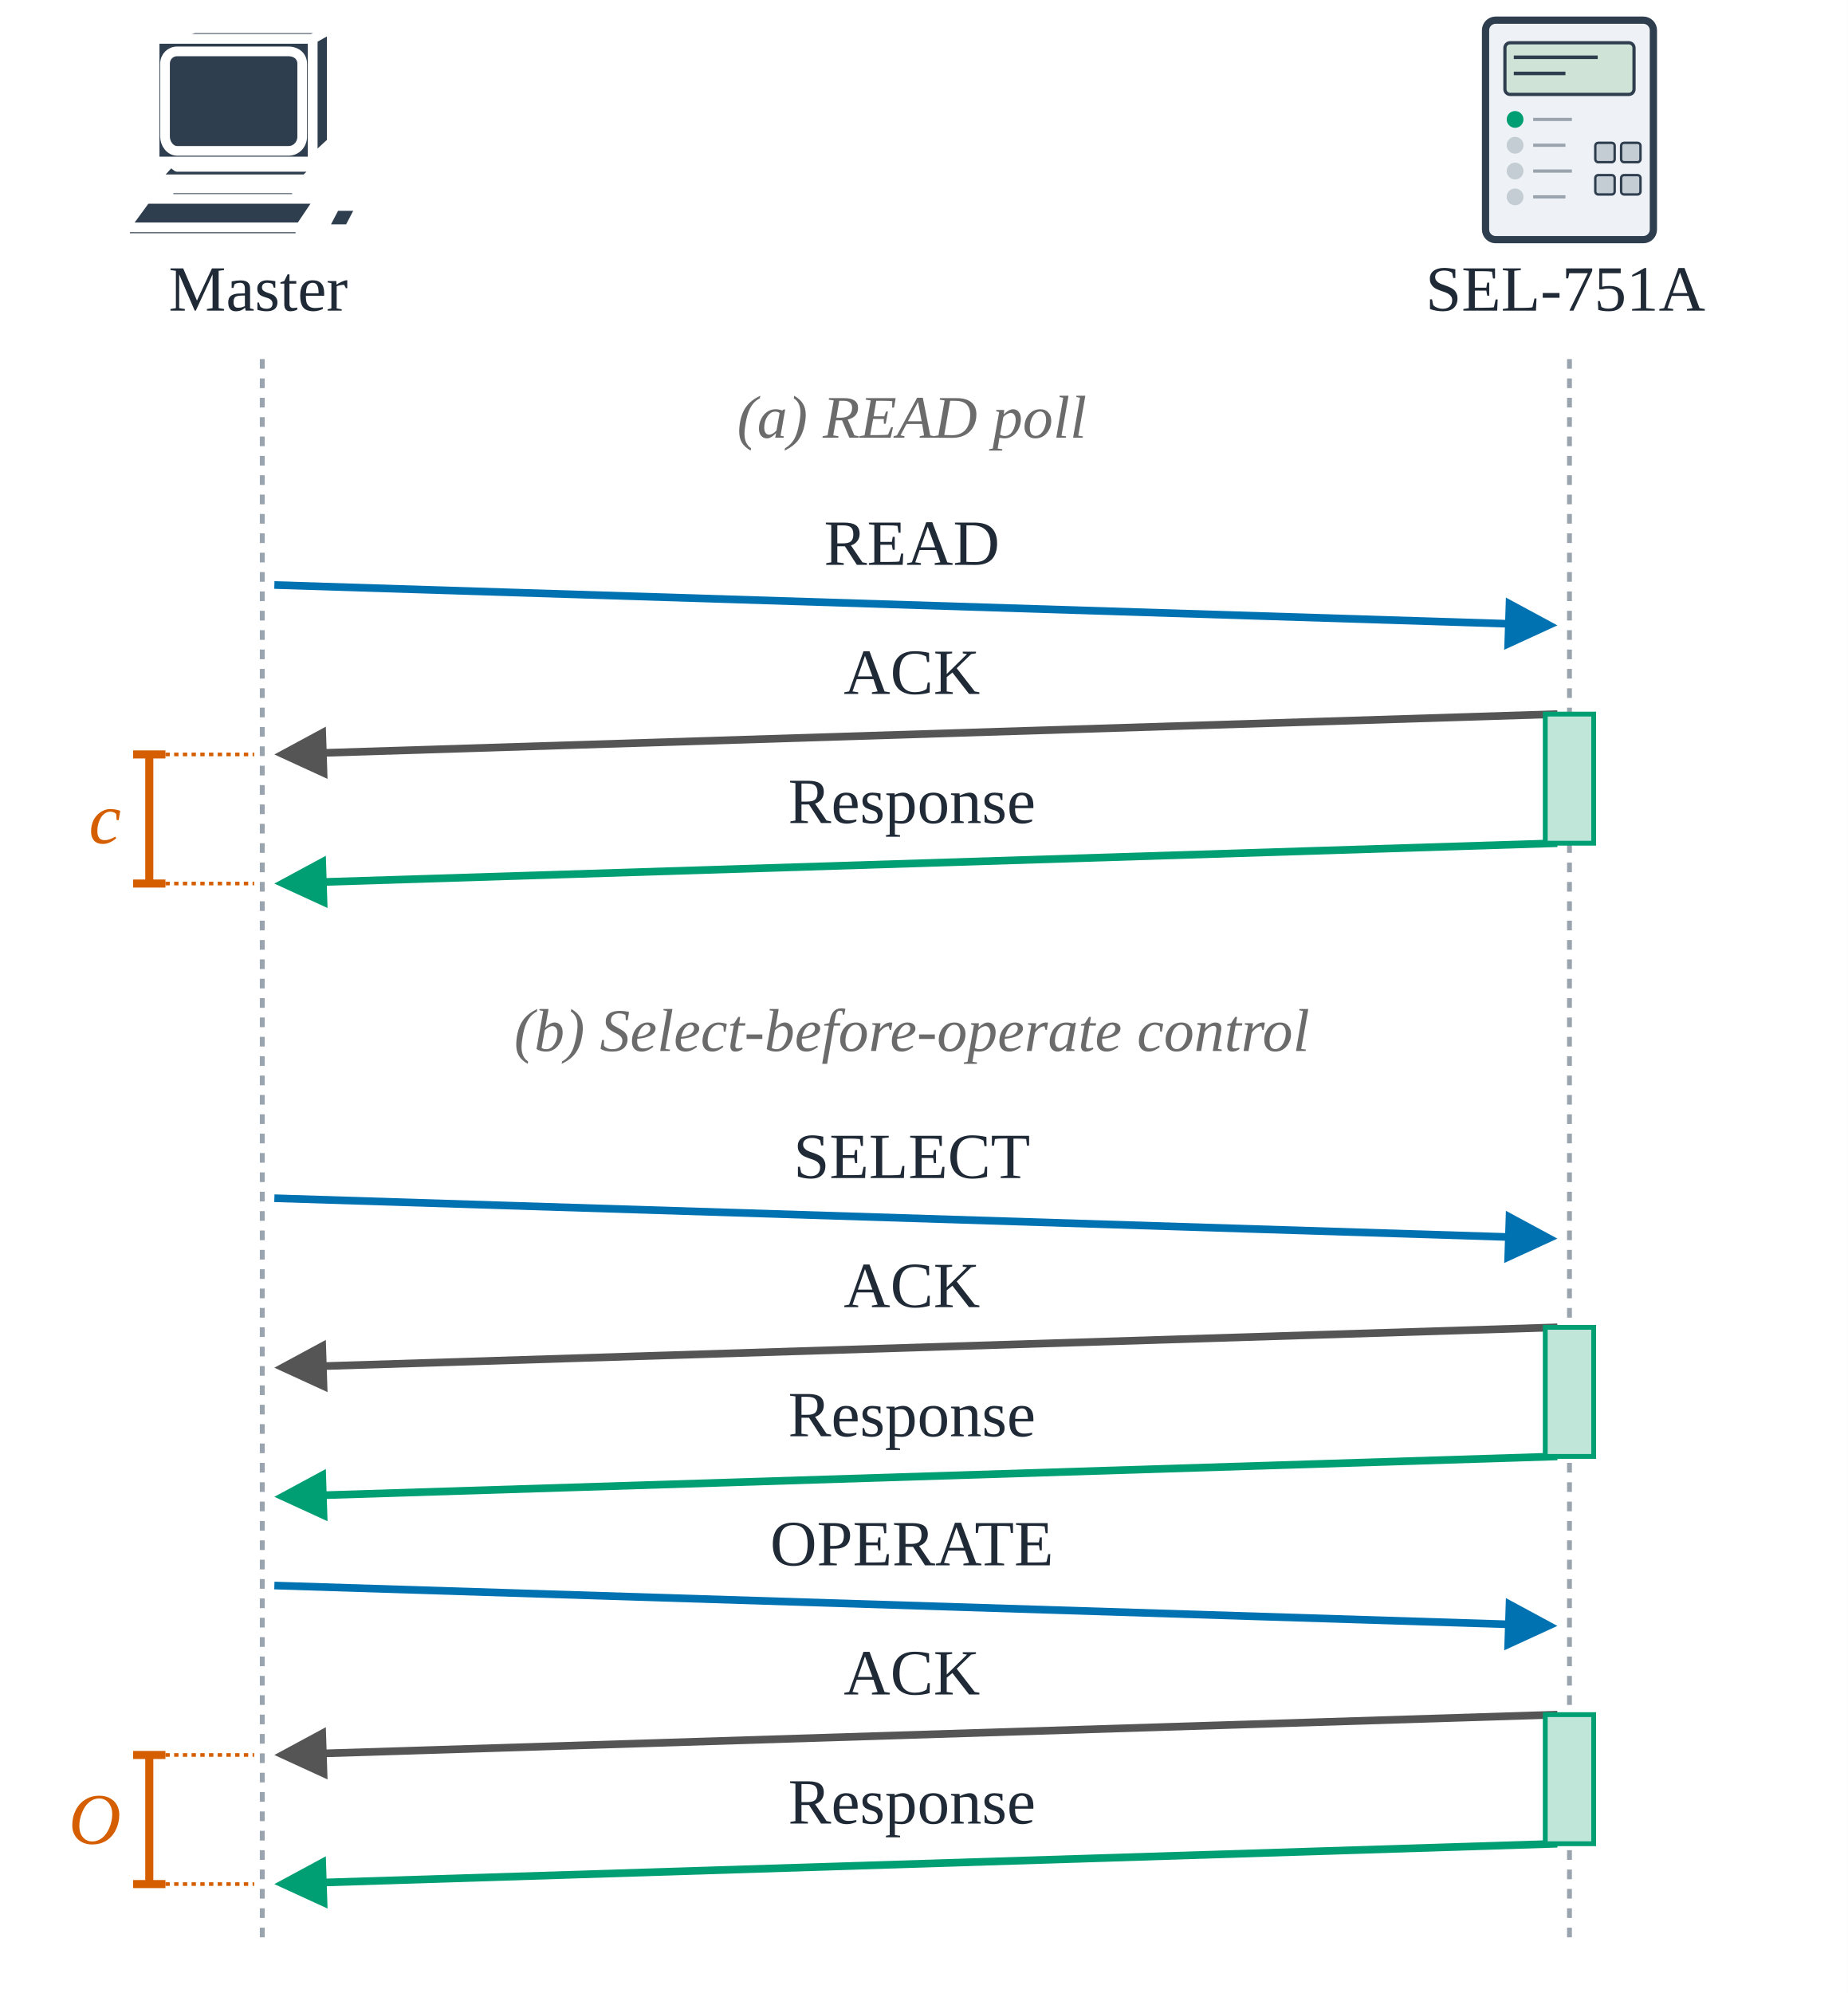
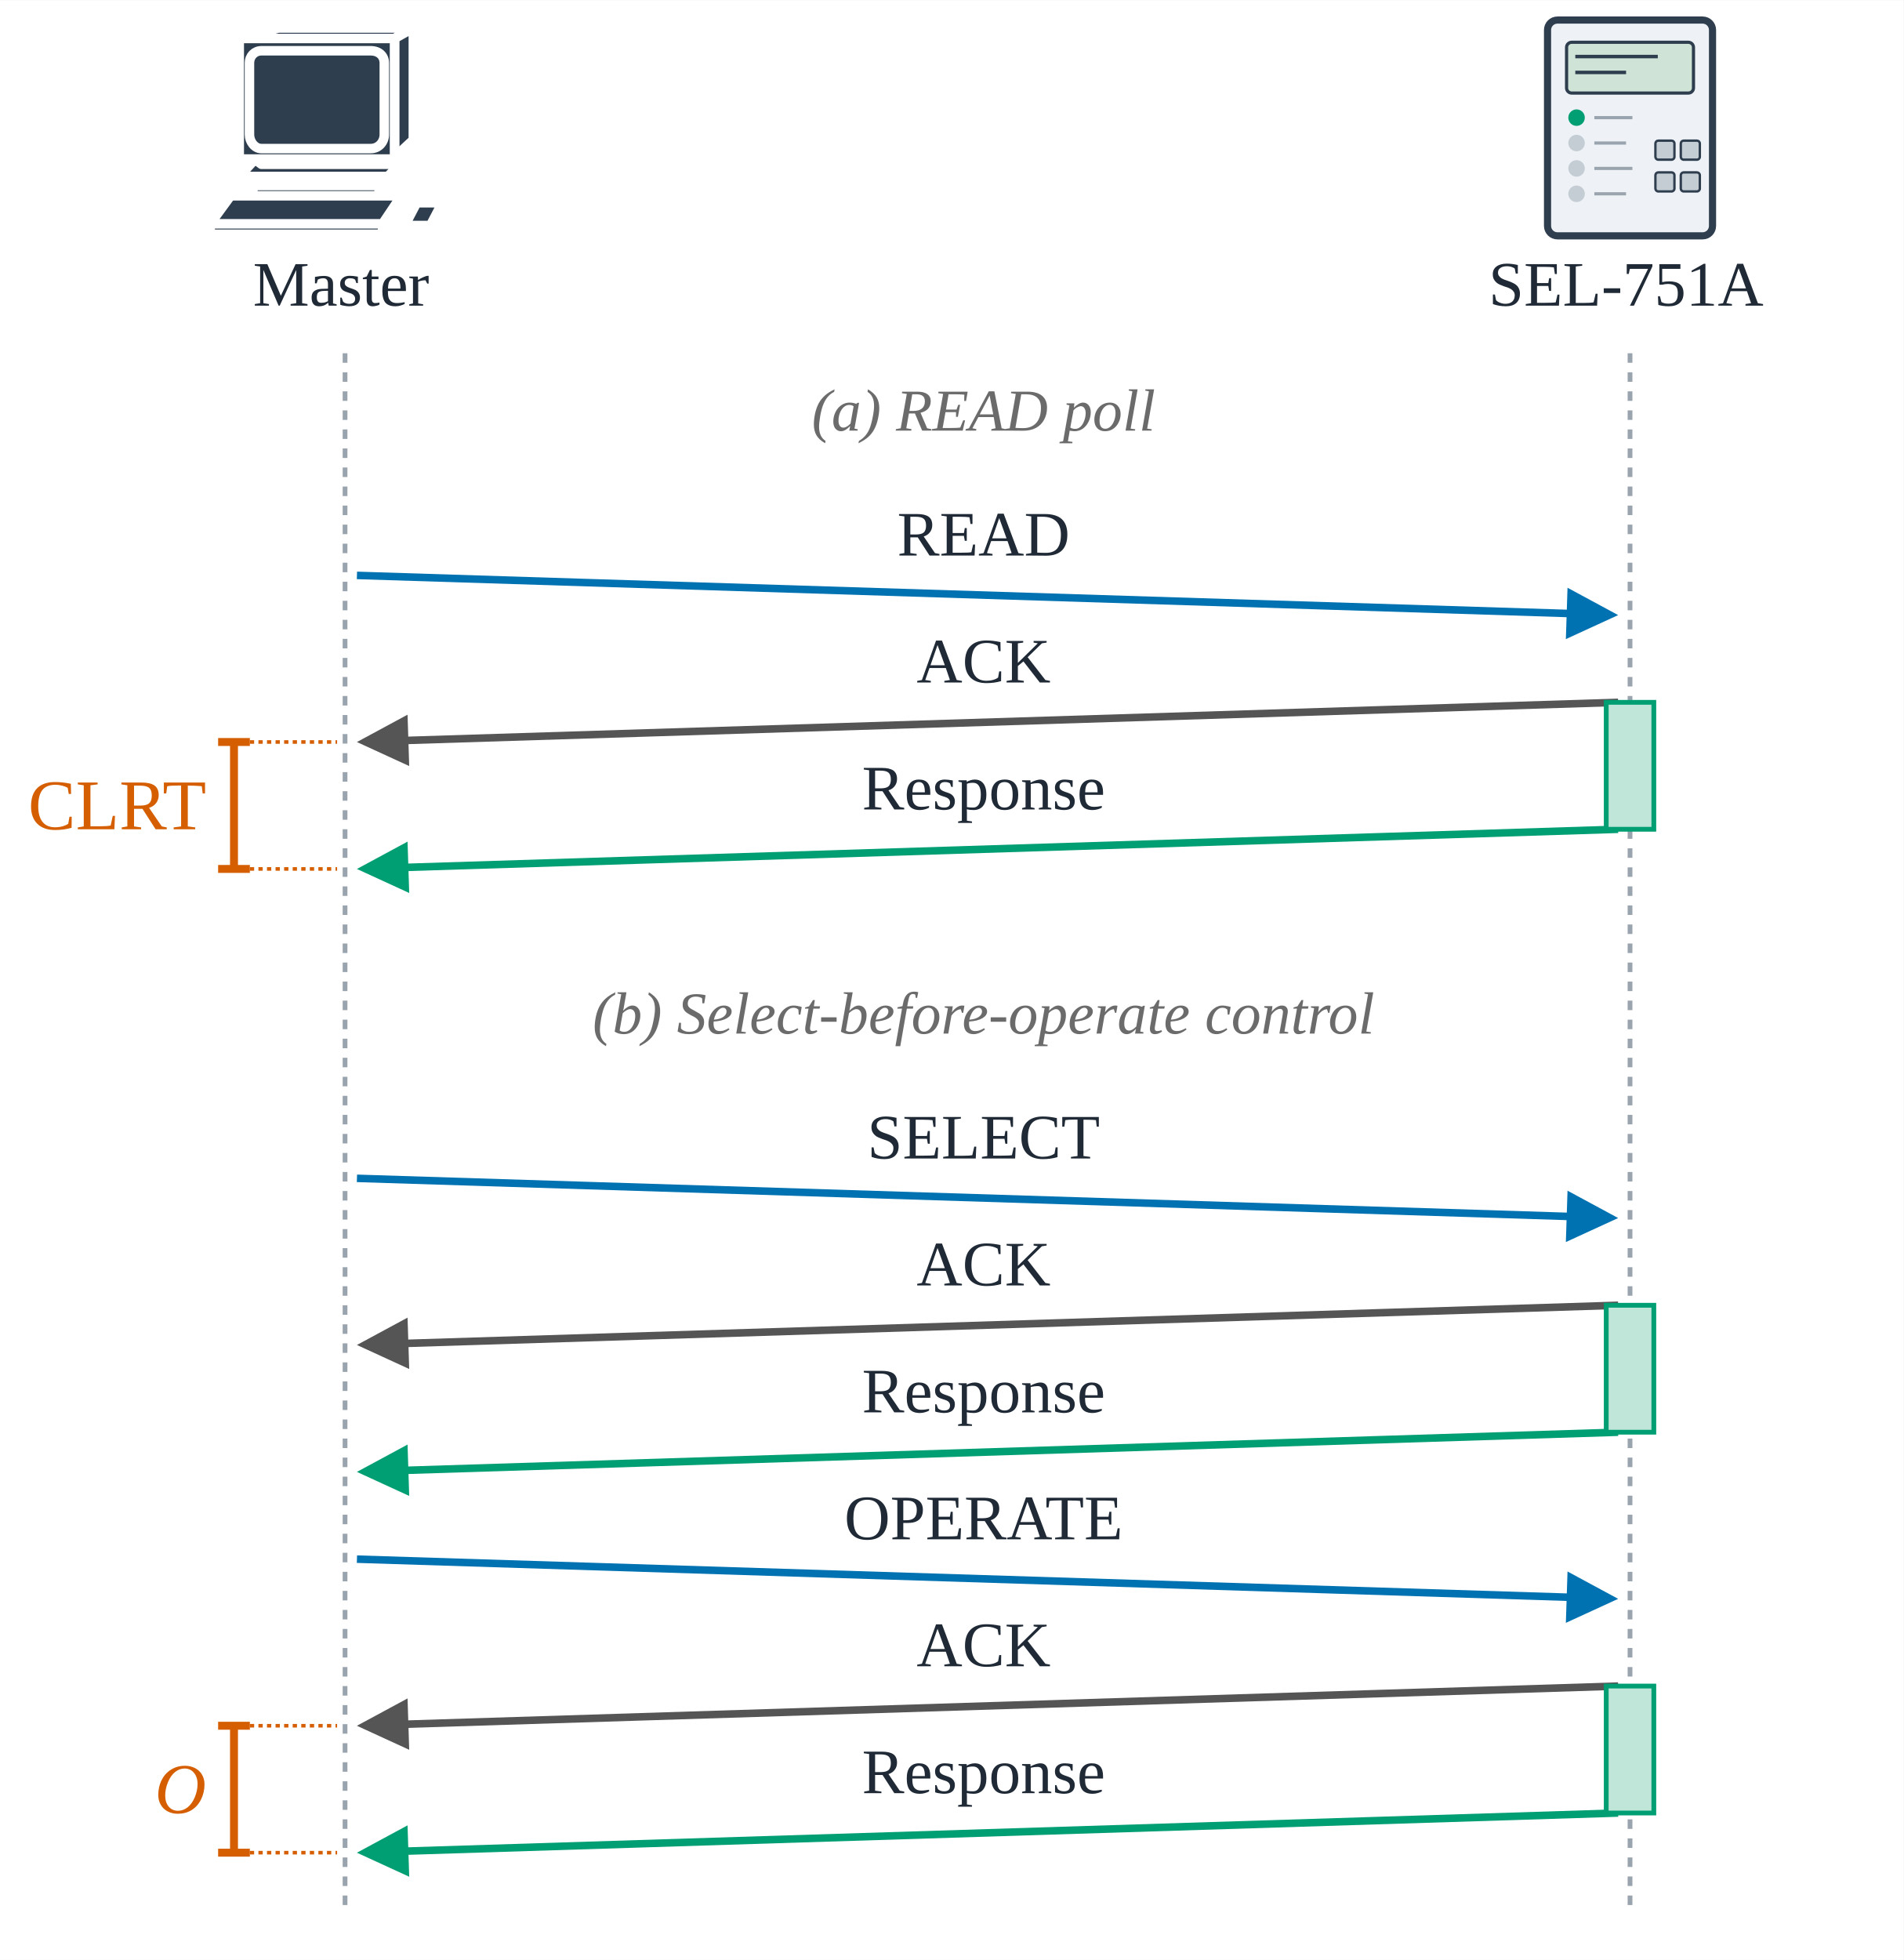
- <svg xmlns="http://www.w3.org/2000/svg" viewBox="0 0 229 247" width="3.181in" height="3.431in" role="img" aria-labelledby="lad-title lad-desc">
-   <rect width="229" height="247" fill="#ffffff" />
+ <svg xmlns="http://www.w3.org/2000/svg" viewBox="0 0 240 247" width="3.333in" height="3.431in" role="img" aria-labelledby="lad-title lad-desc">
+   <rect width="240" height="247" fill="#ffffff" />
  <defs />
  <g>
    <g data-cell-id="0">
      <g data-cell-id="1">
        <g data-cell-id="c2">
          <g transform="translate(0.5,0.5)">
-             <rect x="15" y="3" width="34" height="26" fill="none" stroke="none" pointer-events="all" />
-             <path d="M 42.76 25.25 C 43.19 24.81 41.25 24.15 43.4 23.93 C 44.69 23.71 49 21.07 39.1 21.07" fill="none" stroke="#ffffff" stroke-width="1.2" stroke-miterlimit="10" pointer-events="all" />
-             <path d="M 20.38 24.59 L 20.38 22.17 L 36.3 22.17 L 36.3 24.59 Z M 36.3 24.59 L 36.3 22.17 L 39.32 18.86 L 39.32 21.29 Z M 20.38 25.03 L 20.38 22.17 L 36.3 22.17 L 36.3 25.03 Z M 36.3 25.03 L 36.3 22.17 L 39.32 18.86 L 39.32 21.73 Z M 40.61 18.43 L 38.24 21.73 L 18.66 21.73 L 21.67 18.43 Z M 18.66 22.83 L 18.66 21.73 L 37.38 21.73 L 37.38 22.83 Z" fill="#2f3e4e" stroke="#ffffff" stroke-width="1.2" stroke-linejoin="round" stroke-miterlimit="10" pointer-events="all" />
-             <path d="M 40.61 18.43 L 38.24 21.73 L 18.66 21.73 L 21.67 18.43 Z" fill="#2f3e4e" stroke="#ffffff" stroke-width="1.2" stroke-linejoin="round" stroke-miterlimit="10" pointer-events="all" />
-             <path d="M 18.66 22.83 L 18.66 21.73 L 37.38 21.73 L 37.38 22.83 Z" fill="#2f3e4e" stroke="#ffffff" stroke-width="1.2" stroke-linejoin="round" stroke-miterlimit="10" pointer-events="all" />
-             <path d="M 37.38 22.83 L 37.38 21.73 L 40.61 18.43 L 40.61 19.52 Z M 40.61 3 L 23.6 3 L 18.66 4.32 L 38.24 4.32 Z M 37.38 20.18 L 36.52 19.52 L 20.6 19.52 L 21.46 20.18 Z M 37.59 20.18 L 36.52 19.3 L 40.61 17.1 L 38.03 19.75 Z" fill="#2f3e4e" stroke="#ffffff" stroke-width="1.2" stroke-linejoin="round" stroke-miterlimit="10" pointer-events="all" />
-             <path d="M 38.24 4.32 L 38.24 19.3 L 40.61 17.1 L 40.61 3 L 38.24 4.32 Z" fill="#2f3e4e" stroke="#ffffff" stroke-width="1.2" stroke-linejoin="round" stroke-miterlimit="10" pointer-events="all" />
-             <path d="M 38.24 19.52 L 38.24 4.32 L 18.66 4.32 L 18.66 19.52 Z M 36.73 29 L 36.73 27.68 L 39.1 24.15 L 39.1 26.36 Z M 36.73 27.68 L 36.73 29 L 15 29 L 15 27.68 Z M 42.76 27.9 L 44.26 25.03 L 41.03 25.03 L 39.53 27.9 Z M 39.53 27.9 L 42.76 27.9 L 42.76 29 L 39.53 29 Z M 42.76 29 L 42.76 27.9 L 44.26 25.03 L 44.26 27.02 Z M 36.73 27.68 L 15 27.68 L 17.58 24.15 L 39.1 24.15 Z" fill="#2f3e4e" stroke="#ffffff" stroke-width="1.2" stroke-linejoin="round" stroke-miterlimit="10" pointer-events="all" />
-             <path d="M 21.46 5.87 C 35.22 5.87 35.22 5.87 35.22 5.87 C 36.3 5.87 36.95 6.53 36.95 7.41 C 36.95 16.44 36.95 16.44 36.95 16.44 C 36.95 17.32 36.3 18.2 35.22 18.2 C 21.46 18.2 21.46 18.2 21.46 18.2 C 20.6 18.2 19.95 17.32 19.95 16.44 C 19.95 7.41 19.95 7.41 19.95 7.41 C 19.95 6.53 20.6 5.87 21.46 5.87 Z" fill="none" stroke="#ffffff" stroke-width="1.2" stroke-linejoin="round" stroke-miterlimit="10" pointer-events="all" />
+             <rect x="26" y="3" width="34" height="26" fill="none" stroke="none" pointer-events="all" />
+             <path d="M 53.76 25.25 C 54.19 24.81 52.25 24.15 54.4 23.93 C 55.69 23.71 60 21.07 50.1 21.07" fill="none" stroke="#ffffff" stroke-width="1.2" stroke-miterlimit="10" pointer-events="all" />
+             <path d="M 31.38 24.59 L 31.38 22.17 L 47.3 22.17 L 47.3 24.59 Z M 47.3 24.59 L 47.3 22.17 L 50.32 18.86 L 50.32 21.29 Z M 31.38 25.03 L 31.38 22.17 L 47.3 22.17 L 47.3 25.03 Z M 47.3 25.03 L 47.3 22.17 L 50.32 18.86 L 50.32 21.73 Z M 51.61 18.43 L 49.24 21.73 L 29.66 21.73 L 32.67 18.43 Z M 29.66 22.83 L 29.66 21.73 L 48.38 21.73 L 48.38 22.83 Z" fill="#2f3e4e" stroke="#ffffff" stroke-width="1.2" stroke-linejoin="round" stroke-miterlimit="10" pointer-events="all" />
+             <path d="M 51.61 18.43 L 49.24 21.73 L 29.66 21.73 L 32.67 18.43 Z" fill="#2f3e4e" stroke="#ffffff" stroke-width="1.2" stroke-linejoin="round" stroke-miterlimit="10" pointer-events="all" />
+             <path d="M 29.66 22.83 L 29.66 21.73 L 48.38 21.73 L 48.38 22.83 Z" fill="#2f3e4e" stroke="#ffffff" stroke-width="1.2" stroke-linejoin="round" stroke-miterlimit="10" pointer-events="all" />
+             <path d="M 48.38 22.83 L 48.38 21.73 L 51.61 18.43 L 51.61 19.52 Z M 51.61 3 L 34.6 3 L 29.66 4.32 L 49.24 4.32 Z M 48.38 20.18 L 47.52 19.52 L 31.6 19.52 L 32.46 20.18 Z M 48.59 20.18 L 47.52 19.3 L 51.61 17.1 L 49.03 19.75 Z" fill="#2f3e4e" stroke="#ffffff" stroke-width="1.2" stroke-linejoin="round" stroke-miterlimit="10" pointer-events="all" />
+             <path d="M 49.24 4.32 L 49.24 19.3 L 51.61 17.1 L 51.61 3 L 49.24 4.32 Z" fill="#2f3e4e" stroke="#ffffff" stroke-width="1.2" stroke-linejoin="round" stroke-miterlimit="10" pointer-events="all" />
+             <path d="M 49.24 19.52 L 49.24 4.32 L 29.66 4.32 L 29.66 19.52 Z M 47.73 29 L 47.73 27.68 L 50.1 24.15 L 50.1 26.36 Z M 47.73 27.68 L 47.73 29 L 26 29 L 26 27.68 Z M 53.76 27.9 L 55.26 25.03 L 52.03 25.03 L 50.53 27.9 Z M 50.53 27.9 L 53.76 27.9 L 53.76 29 L 50.53 29 Z M 53.76 29 L 53.76 27.9 L 55.26 25.03 L 55.26 27.02 Z M 47.73 27.68 L 26 27.68 L 28.58 24.15 L 50.1 24.15 Z" fill="#2f3e4e" stroke="#ffffff" stroke-width="1.2" stroke-linejoin="round" stroke-miterlimit="10" pointer-events="all" />
+             <path d="M 32.46 5.87 C 46.22 5.87 46.22 5.87 46.22 5.87 C 47.3 5.87 47.95 6.53 47.95 7.41 C 47.95 16.44 47.95 16.44 47.95 16.44 C 47.95 17.32 47.3 18.2 46.22 18.2 C 32.46 18.2 32.46 18.2 32.46 18.2 C 31.6 18.2 30.95 17.32 30.95 16.44 C 30.95 7.41 30.95 7.41 30.95 7.41 C 30.95 6.53 31.6 5.87 32.46 5.87 Z" fill="none" stroke="#ffffff" stroke-width="1.2" stroke-linejoin="round" stroke-miterlimit="10" pointer-events="all" />
          </g>
        </g>
        <g data-cell-id="c3">
          <g transform="translate(0.5,0.5)">
-             <rect x="183.6" y="2" width="20.8" height="27.2" rx="1.25" ry="1.25" fill="#eef2f6" stroke="#2f3e4e" stroke-width="0.9" pointer-events="all" />
+             <rect x="194.6" y="2" width="20.8" height="27.2" rx="1.25" ry="1.25" fill="#eef2f6" stroke="#2f3e4e" stroke-width="0.9" pointer-events="all" />
          </g>
        </g>
        <g data-cell-id="c4">
          <g transform="translate(0.5,0.5)">
-             <rect x="186" y="4.8" width="16" height="6.4" rx="0.64" ry="0.64" fill="#cfe3d6" stroke="#2f3e4e" stroke-width="0.4" pointer-events="all" />
+             <rect x="197" y="4.8" width="16" height="6.4" rx="0.64" ry="0.64" fill="#cfe3d6" stroke="#2f3e4e" stroke-width="0.4" pointer-events="all" />
          </g>
        </g>
        <g data-cell-id="c5">
          <g>
-             <rect x="187.6" y="6.88" width="10.4" height="0.44" fill="#2f3e4e" stroke="none" pointer-events="all" />
+             <rect x="198.6" y="6.88" width="10.4" height="0.44" fill="#2f3e4e" stroke="none" pointer-events="all" />
          </g>
        </g>
        <g data-cell-id="c6">
          <g>
-             <rect x="187.6" y="8.88" width="6.4" height="0.44" fill="#2f3e4e" stroke="none" pointer-events="all" />
+             <rect x="198.6" y="8.88" width="6.4" height="0.44" fill="#2f3e4e" stroke="none" pointer-events="all" />
          </g>
        </g>
        <g data-cell-id="c7">
          <g>
-             <ellipse cx="187.76" cy="14.8" rx="1.04" ry="1.04" fill="#009e73" stroke="none" pointer-events="all" />
+             <ellipse cx="198.76" cy="14.8" rx="1.04" ry="1.04" fill="#009e73" stroke="none" pointer-events="all" />
          </g>
        </g>
        <g data-cell-id="c8">
          <g>
-             <rect x="190" y="14.6" width="4.8" height="0.4" fill="#9aa4ae" stroke="none" pointer-events="all" />
+             <rect x="201" y="14.6" width="4.8" height="0.4" fill="#9aa4ae" stroke="none" pointer-events="all" />
          </g>
        </g>
        <g data-cell-id="c9">
          <g>
-             <ellipse cx="187.76" cy="18" rx="1.04" ry="1.04" fill="#c4ccd4" stroke="none" pointer-events="all" />
+             <ellipse cx="198.76" cy="18" rx="1.04" ry="1.04" fill="#c4ccd4" stroke="none" pointer-events="all" />
          </g>
        </g>
        <g data-cell-id="c10">
          <g>
-             <rect x="190" y="17.8" width="4" height="0.4" fill="#9aa4ae" stroke="none" pointer-events="all" />
+             <rect x="201" y="17.8" width="4" height="0.4" fill="#9aa4ae" stroke="none" pointer-events="all" />
          </g>
        </g>
        <g data-cell-id="c11">
          <g>
-             <ellipse cx="187.76" cy="21.2" rx="1.04" ry="1.04" fill="#c4ccd4" stroke="none" pointer-events="all" />
+             <ellipse cx="198.76" cy="21.2" rx="1.04" ry="1.04" fill="#c4ccd4" stroke="none" pointer-events="all" />
          </g>
        </g>
        <g data-cell-id="c12">
          <g>
-             <rect x="190" y="21" width="4.8" height="0.4" fill="#9aa4ae" stroke="none" pointer-events="all" />
+             <rect x="201" y="21" width="4.8" height="0.4" fill="#9aa4ae" stroke="none" pointer-events="all" />
          </g>
        </g>
        <g data-cell-id="c13">
          <g>
-             <ellipse cx="187.76" cy="24.4" rx="1.04" ry="1.04" fill="#c4ccd4" stroke="none" pointer-events="all" />
+             <ellipse cx="198.76" cy="24.4" rx="1.04" ry="1.04" fill="#c4ccd4" stroke="none" pointer-events="all" />
          </g>
        </g>
        <g data-cell-id="c14">
          <g>
-             <rect x="190" y="24.2" width="4" height="0.4" fill="#9aa4ae" stroke="none" pointer-events="all" />
+             <rect x="201" y="24.2" width="4" height="0.4" fill="#9aa4ae" stroke="none" pointer-events="all" />
          </g>
        </g>
        <g data-cell-id="c15">
          <g transform="translate(0.5,0.5)">
-             <rect x="197.2" y="17.2" width="2.4" height="2.4" rx="0.36" ry="0.36" fill="#c4ccd4" stroke="#2f3e4e" stroke-width="0.3" pointer-events="all" />
+             <rect x="208.2" y="17.2" width="2.4" height="2.4" rx="0.36" ry="0.36" fill="#c4ccd4" stroke="#2f3e4e" stroke-width="0.3" pointer-events="all" />
          </g>
        </g>
        <g data-cell-id="c16">
          <g transform="translate(0.5,0.5)">
-             <rect x="200.4" y="17.2" width="2.4" height="2.4" rx="0.36" ry="0.36" fill="#c4ccd4" stroke="#2f3e4e" stroke-width="0.3" pointer-events="all" />
+             <rect x="211.4" y="17.2" width="2.4" height="2.4" rx="0.36" ry="0.36" fill="#c4ccd4" stroke="#2f3e4e" stroke-width="0.3" pointer-events="all" />
          </g>
        </g>
        <g data-cell-id="c17">
          <g transform="translate(0.5,0.5)">
-             <rect x="197.2" y="21.2" width="2.4" height="2.4" rx="0.36" ry="0.36" fill="#c4ccd4" stroke="#2f3e4e" stroke-width="0.3" pointer-events="all" />
+             <rect x="208.2" y="21.2" width="2.4" height="2.4" rx="0.36" ry="0.36" fill="#c4ccd4" stroke="#2f3e4e" stroke-width="0.3" pointer-events="all" />
          </g>
        </g>
        <g data-cell-id="c18">
          <g transform="translate(0.5,0.5)">
-             <rect x="200.4" y="21.2" width="2.4" height="2.4" rx="0.36" ry="0.36" fill="#c4ccd4" stroke="#2f3e4e" stroke-width="0.3" pointer-events="all" />
+             <rect x="211.4" y="21.2" width="2.4" height="2.4" rx="0.36" ry="0.36" fill="#c4ccd4" stroke="#2f3e4e" stroke-width="0.3" pointer-events="all" />
          </g>
        </g>
        <g data-cell-id="c19">
          <g>
-             <rect x="2" y="31" width="60" height="9" fill="none" stroke="none" pointer-events="all" />
-           </g>
-           <g>
-             <g fill="#1F2A36" font-family="'Times New Roman'" text-anchor="middle" font-size="8px">
-               <text x="32" y="38.5">Master</text>
+             <rect x="13" y="31" width="60" height="9" fill="none" stroke="none" pointer-events="all" />
+           </g>
+           <g>
+             <g fill="#1F2A36" font-family="'Times New Roman'" text-anchor="middle" font-size="8px">
+               <text x="43" y="38.5">Master</text>
            </g>
          </g>
        </g>
        <g data-cell-id="c20">
          <g>
-             <rect x="164" y="31" width="60" height="9" fill="none" stroke="none" pointer-events="all" />
-           </g>
-           <g>
-             <g fill="#1F2A36" font-family="'Times New Roman'" text-anchor="middle" font-size="8px">
-               <text x="194" y="38.5">SEL-751A</text>
+             <rect x="175" y="31" width="60" height="9" fill="none" stroke="none" pointer-events="all" />
+           </g>
+           <g>
+             <g fill="#1F2A36" font-family="'Times New Roman'" text-anchor="middle" font-size="8px">
+               <text x="205" y="38.5">SEL-751A</text>
            </g>
          </g>
        </g>
        <g data-cell-id="c21">
          <g transform="translate(0.5,0.5)">
-             <path d="M 32 44 L 32 240" fill="none" stroke="#9aa4ae" stroke-width="0.6" stroke-miterlimit="10" stroke-dasharray="1.2 1.2" pointer-events="stroke" />
+             <path d="M 43 44 L 43 240" fill="none" stroke="#9aa4ae" stroke-width="0.6" stroke-miterlimit="10" stroke-dasharray="1.2 1.2" pointer-events="stroke" />
          </g>
        </g>
        <g data-cell-id="c22">
          <g transform="translate(0.5,0.5)">
-             <path d="M 194 44 L 194 240" fill="none" stroke="#9aa4ae" stroke-width="0.6" stroke-miterlimit="10" stroke-dasharray="1.2 1.2" pointer-events="stroke" />
+             <path d="M 205 44 L 205 240" fill="none" stroke="#9aa4ae" stroke-width="0.6" stroke-miterlimit="10" stroke-dasharray="1.2 1.2" pointer-events="stroke" />
          </g>
        </g>
        <g data-cell-id="c23">
          <g>
-             <rect x="43" y="47" width="140" height="9" fill="none" stroke="none" pointer-events="all" />
+             <rect x="54" y="47" width="140" height="9" fill="none" stroke="none" pointer-events="all" />
          </g>
          <g>
            <g fill="#6B6B6B" font-family="'Times New Roman'" font-style="italic" text-anchor="middle" font-size="7.5px">
-               <text x="113" y="54.25">(a) READ poll</text>
+               <text x="124" y="54.25">(a) READ poll</text>
            </g>
          </g>
        </g>
        <g data-cell-id="c24">
          <g transform="translate(0.5,0.5)">
-             <path d="M 33.5 72 L 186.49 76.81" fill="none" stroke="#0072b2" stroke-width="0.95" stroke-miterlimit="10" pointer-events="stroke" />
-             <path d="M 191.44 76.97 L 186.41 79.28 L 186.57 74.34 Z" fill="#0072b2" stroke="#0072b2" stroke-width="0.95" stroke-miterlimit="10" pointer-events="all" />
+             <path d="M 44.5 72 L 197.49 76.81" fill="none" stroke="#0072b2" stroke-width="0.95" stroke-miterlimit="10" pointer-events="stroke" />
+             <path d="M 202.44 76.97 L 197.41 79.28 L 197.57 74.34 Z" fill="#0072b2" stroke="#0072b2" stroke-width="0.95" stroke-miterlimit="10" pointer-events="all" />
          </g>
        </g>
        <g data-cell-id="c25">
          <g>
-             <rect x="53" y="62.5" width="120" height="9" fill="none" stroke="none" pointer-events="all" />
-           </g>
-           <g>
-             <g fill="#1F2A36" font-family="'Times New Roman'" text-anchor="middle" font-size="8px">
-               <text x="113" y="70">READ</text>
+             <rect x="64" y="62.5" width="120" height="9" fill="none" stroke="none" pointer-events="all" />
+           </g>
+           <g>
+             <g fill="#1F2A36" font-family="'Times New Roman'" text-anchor="middle" font-size="8px">
+               <text x="124" y="70">READ</text>
            </g>
          </g>
        </g>
        <g data-cell-id="c26">
          <g transform="translate(0.5,0.5)">
-             <path d="M 192.5 88 L 39.51 92.81" fill="none" stroke="#555555" stroke-width="0.95" stroke-miterlimit="10" pointer-events="stroke" />
-             <path d="M 34.56 92.97 L 39.43 90.34 L 39.59 95.28 Z" fill="#555555" stroke="#555555" stroke-width="0.95" stroke-miterlimit="10" pointer-events="all" />
+             <path d="M 203.5 88 L 50.51 92.81" fill="none" stroke="#555555" stroke-width="0.95" stroke-miterlimit="10" pointer-events="stroke" />
+             <path d="M 45.56 92.97 L 50.43 90.34 L 50.59 95.28 Z" fill="#555555" stroke="#555555" stroke-width="0.95" stroke-miterlimit="10" pointer-events="all" />
          </g>
        </g>
        <g data-cell-id="c27">
          <g>
-             <rect x="53" y="78.5" width="120" height="9" fill="none" stroke="none" pointer-events="all" />
-           </g>
-           <g>
-             <g fill="#1F2A36" font-family="'Times New Roman'" text-anchor="middle" font-size="8px">
-               <text x="113" y="86">ACK</text>
+             <rect x="64" y="78.5" width="120" height="9" fill="none" stroke="none" pointer-events="all" />
+           </g>
+           <g>
+             <g fill="#1F2A36" font-family="'Times New Roman'" text-anchor="middle" font-size="8px">
+               <text x="124" y="86">ACK</text>
            </g>
          </g>
        </g>
        <g data-cell-id="c28">
          <g transform="translate(0.5,0.5)">
-             <path d="M 192.5 104 L 39.51 108.81" fill="none" stroke="#009e73" stroke-width="0.95" stroke-miterlimit="10" pointer-events="stroke" />
-             <path d="M 34.56 108.97 L 39.43 106.34 L 39.59 111.28 Z" fill="#009e73" stroke="#009e73" stroke-width="0.95" stroke-miterlimit="10" pointer-events="all" />
+             <path d="M 203.5 104 L 50.51 108.81" fill="none" stroke="#009e73" stroke-width="0.95" stroke-miterlimit="10" pointer-events="stroke" />
+             <path d="M 45.56 108.97 L 50.43 106.34 L 50.59 111.28 Z" fill="#009e73" stroke="#009e73" stroke-width="0.95" stroke-miterlimit="10" pointer-events="all" />
          </g>
        </g>
        <g data-cell-id="c29">
          <g>
-             <rect x="53" y="94.5" width="120" height="9" fill="none" stroke="none" pointer-events="all" />
-           </g>
-           <g>
-             <g fill="#1F2A36" font-family="'Times New Roman'" text-anchor="middle" font-size="8px">
-               <text x="113" y="102">Response</text>
+             <rect x="64" y="94.5" width="120" height="9" fill="none" stroke="none" pointer-events="all" />
+           </g>
+           <g>
+             <g fill="#1F2A36" font-family="'Times New Roman'" text-anchor="middle" font-size="8px">
+               <text x="124" y="102">Response</text>
            </g>
          </g>
        </g>
        <g data-cell-id="c30">
          <g transform="translate(0.5,0.5)">
-             <rect x="191" y="88" width="6" height="16" fill="#bfe6d9" stroke="#009e73" stroke-width="0.6" pointer-events="all" />
+             <rect x="202" y="88" width="6" height="16" fill="#bfe6d9" stroke="#009e73" stroke-width="0.6" pointer-events="all" />
          </g>
        </g>
        <g data-cell-id="c31">
          <g transform="translate(0.5,0.5)">
-             <path d="M 18 93 L 18 109" fill="none" stroke="#d55e00" stroke-miterlimit="10" pointer-events="stroke" />
+             <path d="M 29 93 L 29 109" fill="none" stroke="#d55e00" stroke-miterlimit="10" pointer-events="stroke" />
          </g>
        </g>
        <g data-cell-id="c32">
          <g transform="translate(0.5,0.5)">
-             <path d="M 16 93 L 20 93" fill="none" stroke="#d55e00" stroke-miterlimit="10" pointer-events="stroke" />
+             <path d="M 27 93 L 31 93" fill="none" stroke="#d55e00" stroke-miterlimit="10" pointer-events="stroke" />
          </g>
        </g>
        <g data-cell-id="c33">
          <g transform="translate(0.5,0.5)">
-             <path d="M 20 93 L 31 93" fill="none" stroke="#d55e00" stroke-width="0.45" stroke-miterlimit="10" stroke-dasharray="0.54 0.54" pointer-events="stroke" />
+             <path d="M 31 93 L 42 93" fill="none" stroke="#d55e00" stroke-width="0.45" stroke-miterlimit="10" stroke-dasharray="0.54 0.54" pointer-events="stroke" />
          </g>
        </g>
        <g data-cell-id="c34">
          <g transform="translate(0.5,0.5)">
-             <path d="M 16 109 L 20 109" fill="none" stroke="#d55e00" stroke-miterlimit="10" pointer-events="stroke" />
+             <path d="M 27 109 L 31 109" fill="none" stroke="#d55e00" stroke-miterlimit="10" pointer-events="stroke" />
          </g>
        </g>
        <g data-cell-id="c35">
          <g transform="translate(0.5,0.5)">
-             <path d="M 20 109 L 31 109" fill="none" stroke="#d55e00" stroke-width="0.45" stroke-miterlimit="10" stroke-dasharray="0.54 0.54" pointer-events="stroke" />
+             <path d="M 31 109 L 42 109" fill="none" stroke="#d55e00" stroke-width="0.45" stroke-miterlimit="10" stroke-dasharray="0.54 0.54" pointer-events="stroke" />
          </g>
        </g>
        <g data-cell-id="c36">
          <g>
-             <rect x="5" y="96" width="10" height="10" fill="none" stroke="none" pointer-events="all" />
+             <rect x="2" y="96" width="24" height="10" fill="none" stroke="none" pointer-events="all" />
+           </g>
+           <g>
+             <g fill="#D55E00" font-family="'Times New Roman'" text-anchor="end" font-size="9px">
+               <text x="26" y="104.5">CLRT</text>
+             </g>
+           </g>
+         </g>
+         <g data-cell-id="c37">
+           <g>
+             <rect x="54" y="123" width="140" height="9" fill="none" stroke="none" pointer-events="all" />
+           </g>
+           <g>
+             <g fill="#6B6B6B" font-family="'Times New Roman'" font-style="italic" text-anchor="middle" font-size="7.5px">
+               <text x="124" y="130.25">(b) Select-before-operate control</text>
+             </g>
+           </g>
+         </g>
+         <g data-cell-id="c38">
+           <g transform="translate(0.5,0.5)">
+             <path d="M 44.5 148 L 197.49 152.81" fill="none" stroke="#0072b2" stroke-width="0.95" stroke-miterlimit="10" pointer-events="stroke" />
+             <path d="M 202.44 152.97 L 197.41 155.28 L 197.57 150.34 Z" fill="#0072b2" stroke="#0072b2" stroke-width="0.95" stroke-miterlimit="10" pointer-events="all" />
+           </g>
+         </g>
+         <g data-cell-id="c39">
+           <g>
+             <rect x="64" y="138.5" width="120" height="9" fill="none" stroke="none" pointer-events="all" />
+           </g>
+           <g>
+             <g fill="#1F2A36" font-family="'Times New Roman'" text-anchor="middle" font-size="8px">
+               <text x="124" y="146">SELECT</text>
+             </g>
+           </g>
+         </g>
+         <g data-cell-id="c40">
+           <g transform="translate(0.5,0.5)">
+             <path d="M 203.5 164 L 50.51 168.81" fill="none" stroke="#555555" stroke-width="0.95" stroke-miterlimit="10" pointer-events="stroke" />
+             <path d="M 45.56 168.97 L 50.43 166.34 L 50.59 171.28 Z" fill="#555555" stroke="#555555" stroke-width="0.95" stroke-miterlimit="10" pointer-events="all" />
+           </g>
+         </g>
+         <g data-cell-id="c41">
+           <g>
+             <rect x="64" y="154.5" width="120" height="9" fill="none" stroke="none" pointer-events="all" />
+           </g>
+           <g>
+             <g fill="#1F2A36" font-family="'Times New Roman'" text-anchor="middle" font-size="8px">
+               <text x="124" y="162">ACK</text>
+             </g>
+           </g>
+         </g>
+         <g data-cell-id="c42">
+           <g transform="translate(0.5,0.5)">
+             <path d="M 203.5 180 L 50.51 184.81" fill="none" stroke="#009e73" stroke-width="0.95" stroke-miterlimit="10" pointer-events="stroke" />
+             <path d="M 45.56 184.97 L 50.43 182.34 L 50.59 187.28 Z" fill="#009e73" stroke="#009e73" stroke-width="0.95" stroke-miterlimit="10" pointer-events="all" />
+           </g>
+         </g>
+         <g data-cell-id="c43">
+           <g>
+             <rect x="64" y="170.5" width="120" height="9" fill="none" stroke="none" pointer-events="all" />
+           </g>
+           <g>
+             <g fill="#1F2A36" font-family="'Times New Roman'" text-anchor="middle" font-size="8px">
+               <text x="124" y="178">Response</text>
+             </g>
+           </g>
+         </g>
+         <g data-cell-id="c44">
+           <g transform="translate(0.5,0.5)">
+             <path d="M 44.5 196 L 197.49 200.81" fill="none" stroke="#0072b2" stroke-width="0.95" stroke-miterlimit="10" pointer-events="stroke" />
+             <path d="M 202.44 200.97 L 197.41 203.28 L 197.57 198.34 Z" fill="#0072b2" stroke="#0072b2" stroke-width="0.95" stroke-miterlimit="10" pointer-events="all" />
+           </g>
+         </g>
+         <g data-cell-id="c45">
+           <g>
+             <rect x="64" y="186.5" width="120" height="9" fill="none" stroke="none" pointer-events="all" />
+           </g>
+           <g>
+             <g fill="#1F2A36" font-family="'Times New Roman'" text-anchor="middle" font-size="8px">
+               <text x="124" y="194">OPERATE</text>
+             </g>
+           </g>
+         </g>
+         <g data-cell-id="c46">
+           <g transform="translate(0.5,0.5)">
+             <path d="M 203.5 212 L 50.51 216.81" fill="none" stroke="#555555" stroke-width="0.95" stroke-miterlimit="10" pointer-events="stroke" />
+             <path d="M 45.56 216.97 L 50.43 214.34 L 50.59 219.28 Z" fill="#555555" stroke="#555555" stroke-width="0.95" stroke-miterlimit="10" pointer-events="all" />
+           </g>
+         </g>
+         <g data-cell-id="c47">
+           <g>
+             <rect x="64" y="202.5" width="120" height="9" fill="none" stroke="none" pointer-events="all" />
+           </g>
+           <g>
+             <g fill="#1F2A36" font-family="'Times New Roman'" text-anchor="middle" font-size="8px">
+               <text x="124" y="210">ACK</text>
+             </g>
+           </g>
+         </g>
+         <g data-cell-id="c48">
+           <g transform="translate(0.5,0.5)">
+             <path d="M 203.5 228 L 50.51 232.81" fill="none" stroke="#009e73" stroke-width="0.95" stroke-miterlimit="10" pointer-events="stroke" />
+             <path d="M 45.56 232.97 L 50.43 230.34 L 50.59 235.28 Z" fill="#009e73" stroke="#009e73" stroke-width="0.95" stroke-miterlimit="10" pointer-events="all" />
+           </g>
+         </g>
+         <g data-cell-id="c49">
+           <g>
+             <rect x="64" y="218.5" width="120" height="9" fill="none" stroke="none" pointer-events="all" />
+           </g>
+           <g>
+             <g fill="#1F2A36" font-family="'Times New Roman'" text-anchor="middle" font-size="8px">
+               <text x="124" y="226">Response</text>
+             </g>
+           </g>
+         </g>
+         <g data-cell-id="c50">
+           <g transform="translate(0.5,0.5)">
+             <rect x="202" y="164" width="6" height="16" fill="#bfe6d9" stroke="#009e73" stroke-width="0.6" pointer-events="all" />
+           </g>
+         </g>
+         <g data-cell-id="c51">
+           <g transform="translate(0.5,0.5)">
+             <rect x="202" y="212" width="6" height="16" fill="#bfe6d9" stroke="#009e73" stroke-width="0.6" pointer-events="all" />
+           </g>
+         </g>
+         <g data-cell-id="c52">
+           <g transform="translate(0.5,0.5)">
+             <path d="M 29 217 L 29 233" fill="none" stroke="#d55e00" stroke-miterlimit="10" pointer-events="stroke" />
+           </g>
+         </g>
+         <g data-cell-id="c53">
+           <g transform="translate(0.5,0.5)">
+             <path d="M 27 217 L 31 217" fill="none" stroke="#d55e00" stroke-miterlimit="10" pointer-events="stroke" />
+           </g>
+         </g>
+         <g data-cell-id="c54">
+           <g transform="translate(0.5,0.5)">
+             <path d="M 31 217 L 42 217" fill="none" stroke="#d55e00" stroke-width="0.45" stroke-miterlimit="10" stroke-dasharray="0.54 0.54" pointer-events="stroke" />
+           </g>
+         </g>
+         <g data-cell-id="c55">
+           <g transform="translate(0.5,0.5)">
+             <path d="M 27 233 L 31 233" fill="none" stroke="#d55e00" stroke-miterlimit="10" pointer-events="stroke" />
+           </g>
+         </g>
+         <g data-cell-id="c56">
+           <g transform="translate(0.5,0.5)">
+             <path d="M 31 233 L 42 233" fill="none" stroke="#d55e00" stroke-width="0.45" stroke-miterlimit="10" stroke-dasharray="0.54 0.54" pointer-events="stroke" />
+           </g>
+         </g>
+         <g data-cell-id="c57">
+           <g>
+             <rect x="16" y="220" width="10" height="10" fill="none" stroke="none" pointer-events="all" />
          </g>
          <g>
            <g fill="#D55E00" font-family="'Times New Roman'" font-style="italic" text-anchor="end" font-size="9px">
-               <text x="15" y="104.5">c</text>
-             </g>
-           </g>
-         </g>
-         <g data-cell-id="c37">
-           <g>
-             <rect x="43" y="123" width="140" height="9" fill="none" stroke="none" pointer-events="all" />
-           </g>
-           <g>
-             <g fill="#6B6B6B" font-family="'Times New Roman'" font-style="italic" text-anchor="middle" font-size="7.5px">
-               <text x="113" y="130.25">(b) Select-before-operate control</text>
-             </g>
-           </g>
-         </g>
-         <g data-cell-id="c38">
-           <g transform="translate(0.5,0.5)">
-             <path d="M 33.5 148 L 186.49 152.81" fill="none" stroke="#0072b2" stroke-width="0.95" stroke-miterlimit="10" pointer-events="stroke" />
-             <path d="M 191.44 152.97 L 186.41 155.28 L 186.57 150.34 Z" fill="#0072b2" stroke="#0072b2" stroke-width="0.95" stroke-miterlimit="10" pointer-events="all" />
-           </g>
-         </g>
-         <g data-cell-id="c39">
-           <g>
-             <rect x="53" y="138.5" width="120" height="9" fill="none" stroke="none" pointer-events="all" />
-           </g>
-           <g>
-             <g fill="#1F2A36" font-family="'Times New Roman'" text-anchor="middle" font-size="8px">
-               <text x="113" y="146">SELECT</text>
-             </g>
-           </g>
-         </g>
-         <g data-cell-id="c40">
-           <g transform="translate(0.5,0.5)">
-             <path d="M 192.5 164 L 39.51 168.81" fill="none" stroke="#555555" stroke-width="0.95" stroke-miterlimit="10" pointer-events="stroke" />
-             <path d="M 34.56 168.97 L 39.43 166.34 L 39.59 171.28 Z" fill="#555555" stroke="#555555" stroke-width="0.95" stroke-miterlimit="10" pointer-events="all" />
-           </g>
-         </g>
-         <g data-cell-id="c41">
-           <g>
-             <rect x="53" y="154.5" width="120" height="9" fill="none" stroke="none" pointer-events="all" />
-           </g>
-           <g>
-             <g fill="#1F2A36" font-family="'Times New Roman'" text-anchor="middle" font-size="8px">
-               <text x="113" y="162">ACK</text>
-             </g>
-           </g>
-         </g>
-         <g data-cell-id="c42">
-           <g transform="translate(0.5,0.5)">
-             <path d="M 192.5 180 L 39.51 184.81" fill="none" stroke="#009e73" stroke-width="0.95" stroke-miterlimit="10" pointer-events="stroke" />
-             <path d="M 34.56 184.97 L 39.43 182.34 L 39.59 187.28 Z" fill="#009e73" stroke="#009e73" stroke-width="0.95" stroke-miterlimit="10" pointer-events="all" />
-           </g>
-         </g>
-         <g data-cell-id="c43">
-           <g>
-             <rect x="53" y="170.5" width="120" height="9" fill="none" stroke="none" pointer-events="all" />
-           </g>
-           <g>
-             <g fill="#1F2A36" font-family="'Times New Roman'" text-anchor="middle" font-size="8px">
-               <text x="113" y="178">Response</text>
-             </g>
-           </g>
-         </g>
-         <g data-cell-id="c44">
-           <g transform="translate(0.5,0.5)">
-             <path d="M 33.5 196 L 186.49 200.81" fill="none" stroke="#0072b2" stroke-width="0.95" stroke-miterlimit="10" pointer-events="stroke" />
-             <path d="M 191.44 200.97 L 186.41 203.28 L 186.57 198.34 Z" fill="#0072b2" stroke="#0072b2" stroke-width="0.95" stroke-miterlimit="10" pointer-events="all" />
-           </g>
-         </g>
-         <g data-cell-id="c45">
-           <g>
-             <rect x="53" y="186.5" width="120" height="9" fill="none" stroke="none" pointer-events="all" />
-           </g>
-           <g>
-             <g fill="#1F2A36" font-family="'Times New Roman'" text-anchor="middle" font-size="8px">
-               <text x="113" y="194">OPERATE</text>
-             </g>
-           </g>
-         </g>
-         <g data-cell-id="c46">
-           <g transform="translate(0.5,0.5)">
-             <path d="M 192.5 212 L 39.51 216.81" fill="none" stroke="#555555" stroke-width="0.95" stroke-miterlimit="10" pointer-events="stroke" />
-             <path d="M 34.56 216.97 L 39.43 214.34 L 39.59 219.28 Z" fill="#555555" stroke="#555555" stroke-width="0.95" stroke-miterlimit="10" pointer-events="all" />
-           </g>
-         </g>
-         <g data-cell-id="c47">
-           <g>
-             <rect x="53" y="202.5" width="120" height="9" fill="none" stroke="none" pointer-events="all" />
-           </g>
-           <g>
-             <g fill="#1F2A36" font-family="'Times New Roman'" text-anchor="middle" font-size="8px">
-               <text x="113" y="210">ACK</text>
-             </g>
-           </g>
-         </g>
-         <g data-cell-id="c48">
-           <g transform="translate(0.5,0.5)">
-             <path d="M 192.5 228 L 39.51 232.81" fill="none" stroke="#009e73" stroke-width="0.95" stroke-miterlimit="10" pointer-events="stroke" />
-             <path d="M 34.56 232.97 L 39.43 230.34 L 39.59 235.28 Z" fill="#009e73" stroke="#009e73" stroke-width="0.95" stroke-miterlimit="10" pointer-events="all" />
-           </g>
-         </g>
-         <g data-cell-id="c49">
-           <g>
-             <rect x="53" y="218.5" width="120" height="9" fill="none" stroke="none" pointer-events="all" />
-           </g>
-           <g>
-             <g fill="#1F2A36" font-family="'Times New Roman'" text-anchor="middle" font-size="8px">
-               <text x="113" y="226">Response</text>
-             </g>
-           </g>
-         </g>
-         <g data-cell-id="c50">
-           <g transform="translate(0.5,0.5)">
-             <rect x="191" y="164" width="6" height="16" fill="#bfe6d9" stroke="#009e73" stroke-width="0.6" pointer-events="all" />
-           </g>
-         </g>
-         <g data-cell-id="c51">
-           <g transform="translate(0.5,0.5)">
-             <rect x="191" y="212" width="6" height="16" fill="#bfe6d9" stroke="#009e73" stroke-width="0.6" pointer-events="all" />
-           </g>
-         </g>
-         <g data-cell-id="c52">
-           <g transform="translate(0.5,0.5)">
-             <path d="M 18 217 L 18 233" fill="none" stroke="#d55e00" stroke-miterlimit="10" pointer-events="stroke" />
-           </g>
-         </g>
-         <g data-cell-id="c53">
-           <g transform="translate(0.5,0.5)">
-             <path d="M 16 217 L 20 217" fill="none" stroke="#d55e00" stroke-miterlimit="10" pointer-events="stroke" />
-           </g>
-         </g>
-         <g data-cell-id="c54">
-           <g transform="translate(0.5,0.5)">
-             <path d="M 20 217 L 31 217" fill="none" stroke="#d55e00" stroke-width="0.45" stroke-miterlimit="10" stroke-dasharray="0.54 0.54" pointer-events="stroke" />
-           </g>
-         </g>
-         <g data-cell-id="c55">
-           <g transform="translate(0.5,0.5)">
-             <path d="M 16 233 L 20 233" fill="none" stroke="#d55e00" stroke-miterlimit="10" pointer-events="stroke" />
-           </g>
-         </g>
-         <g data-cell-id="c56">
-           <g transform="translate(0.5,0.5)">
-             <path d="M 20 233 L 31 233" fill="none" stroke="#d55e00" stroke-width="0.45" stroke-miterlimit="10" stroke-dasharray="0.54 0.54" pointer-events="stroke" />
-           </g>
-         </g>
-         <g data-cell-id="c57">
-           <g>
-             <rect x="5" y="220" width="10" height="10" fill="none" stroke="none" pointer-events="all" />
-           </g>
-           <g>
-             <g fill="#D55E00" font-family="'Times New Roman'" font-style="italic" text-anchor="end" font-size="9px">
-               <text x="15" y="228.5">O</text>
+               <text x="26" y="228.5">O</text>
            </g>
          </g>
        </g>
      </g>
    </g>
  </g>
</svg>
